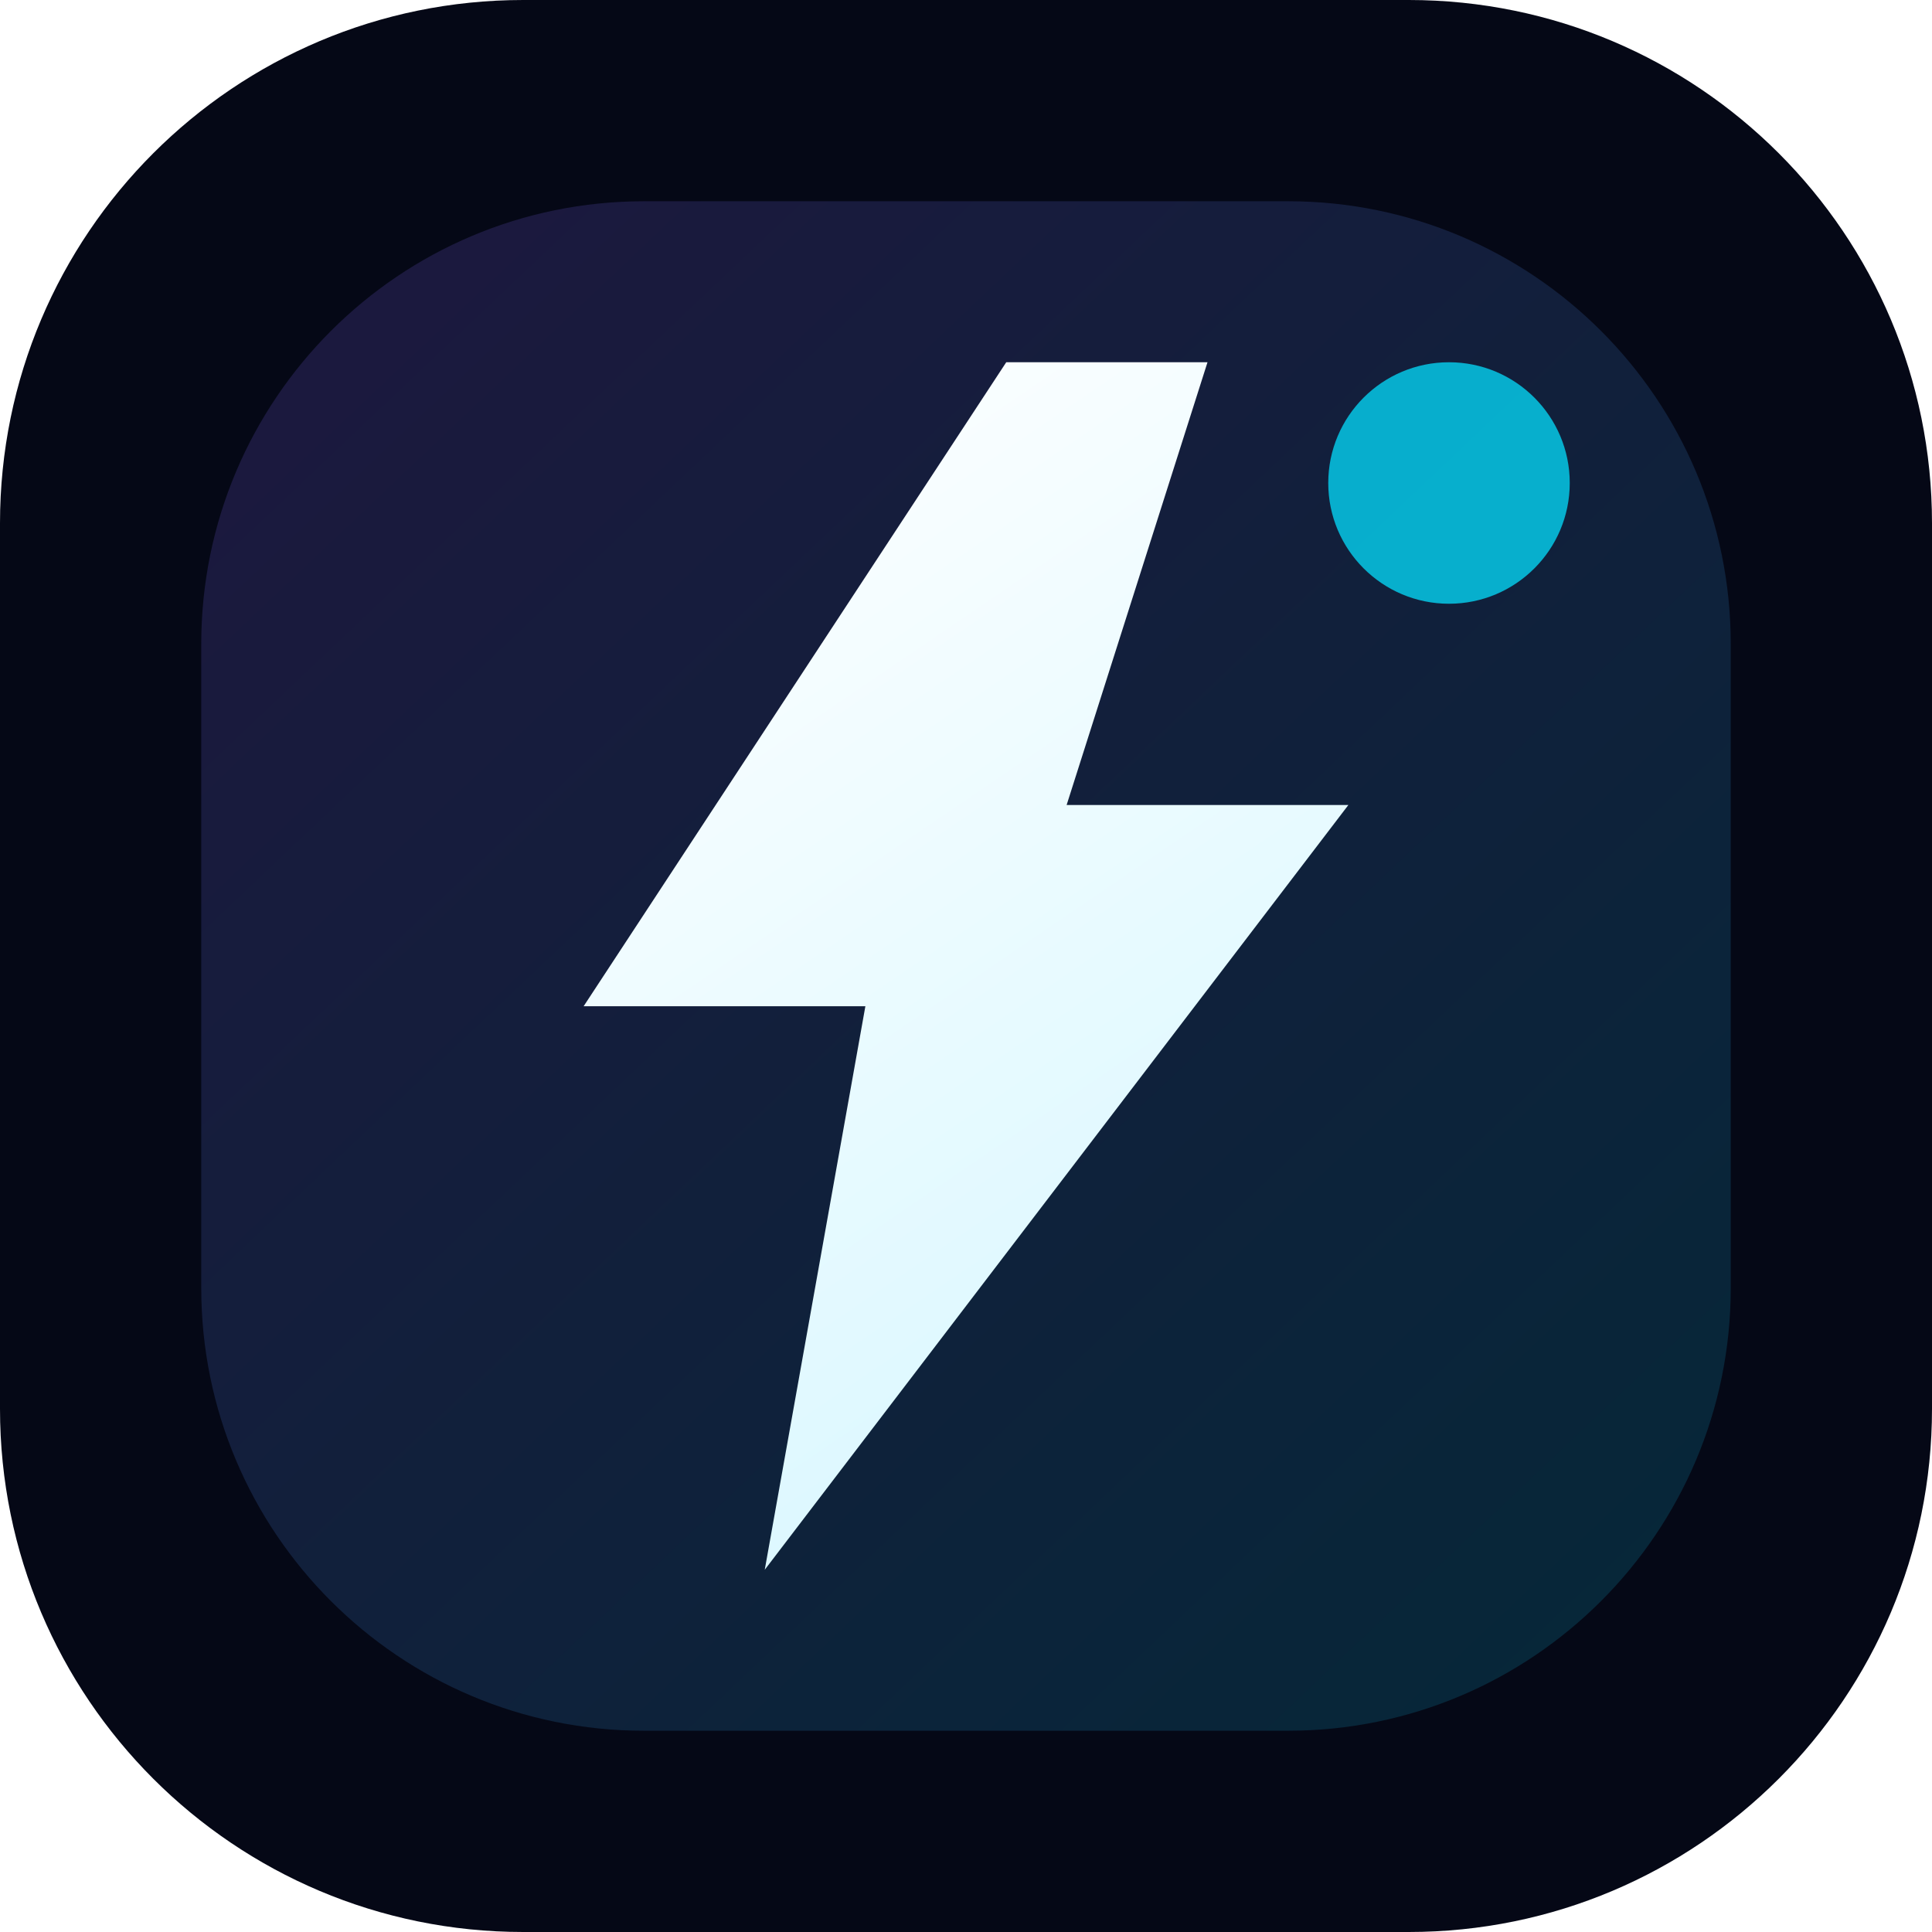
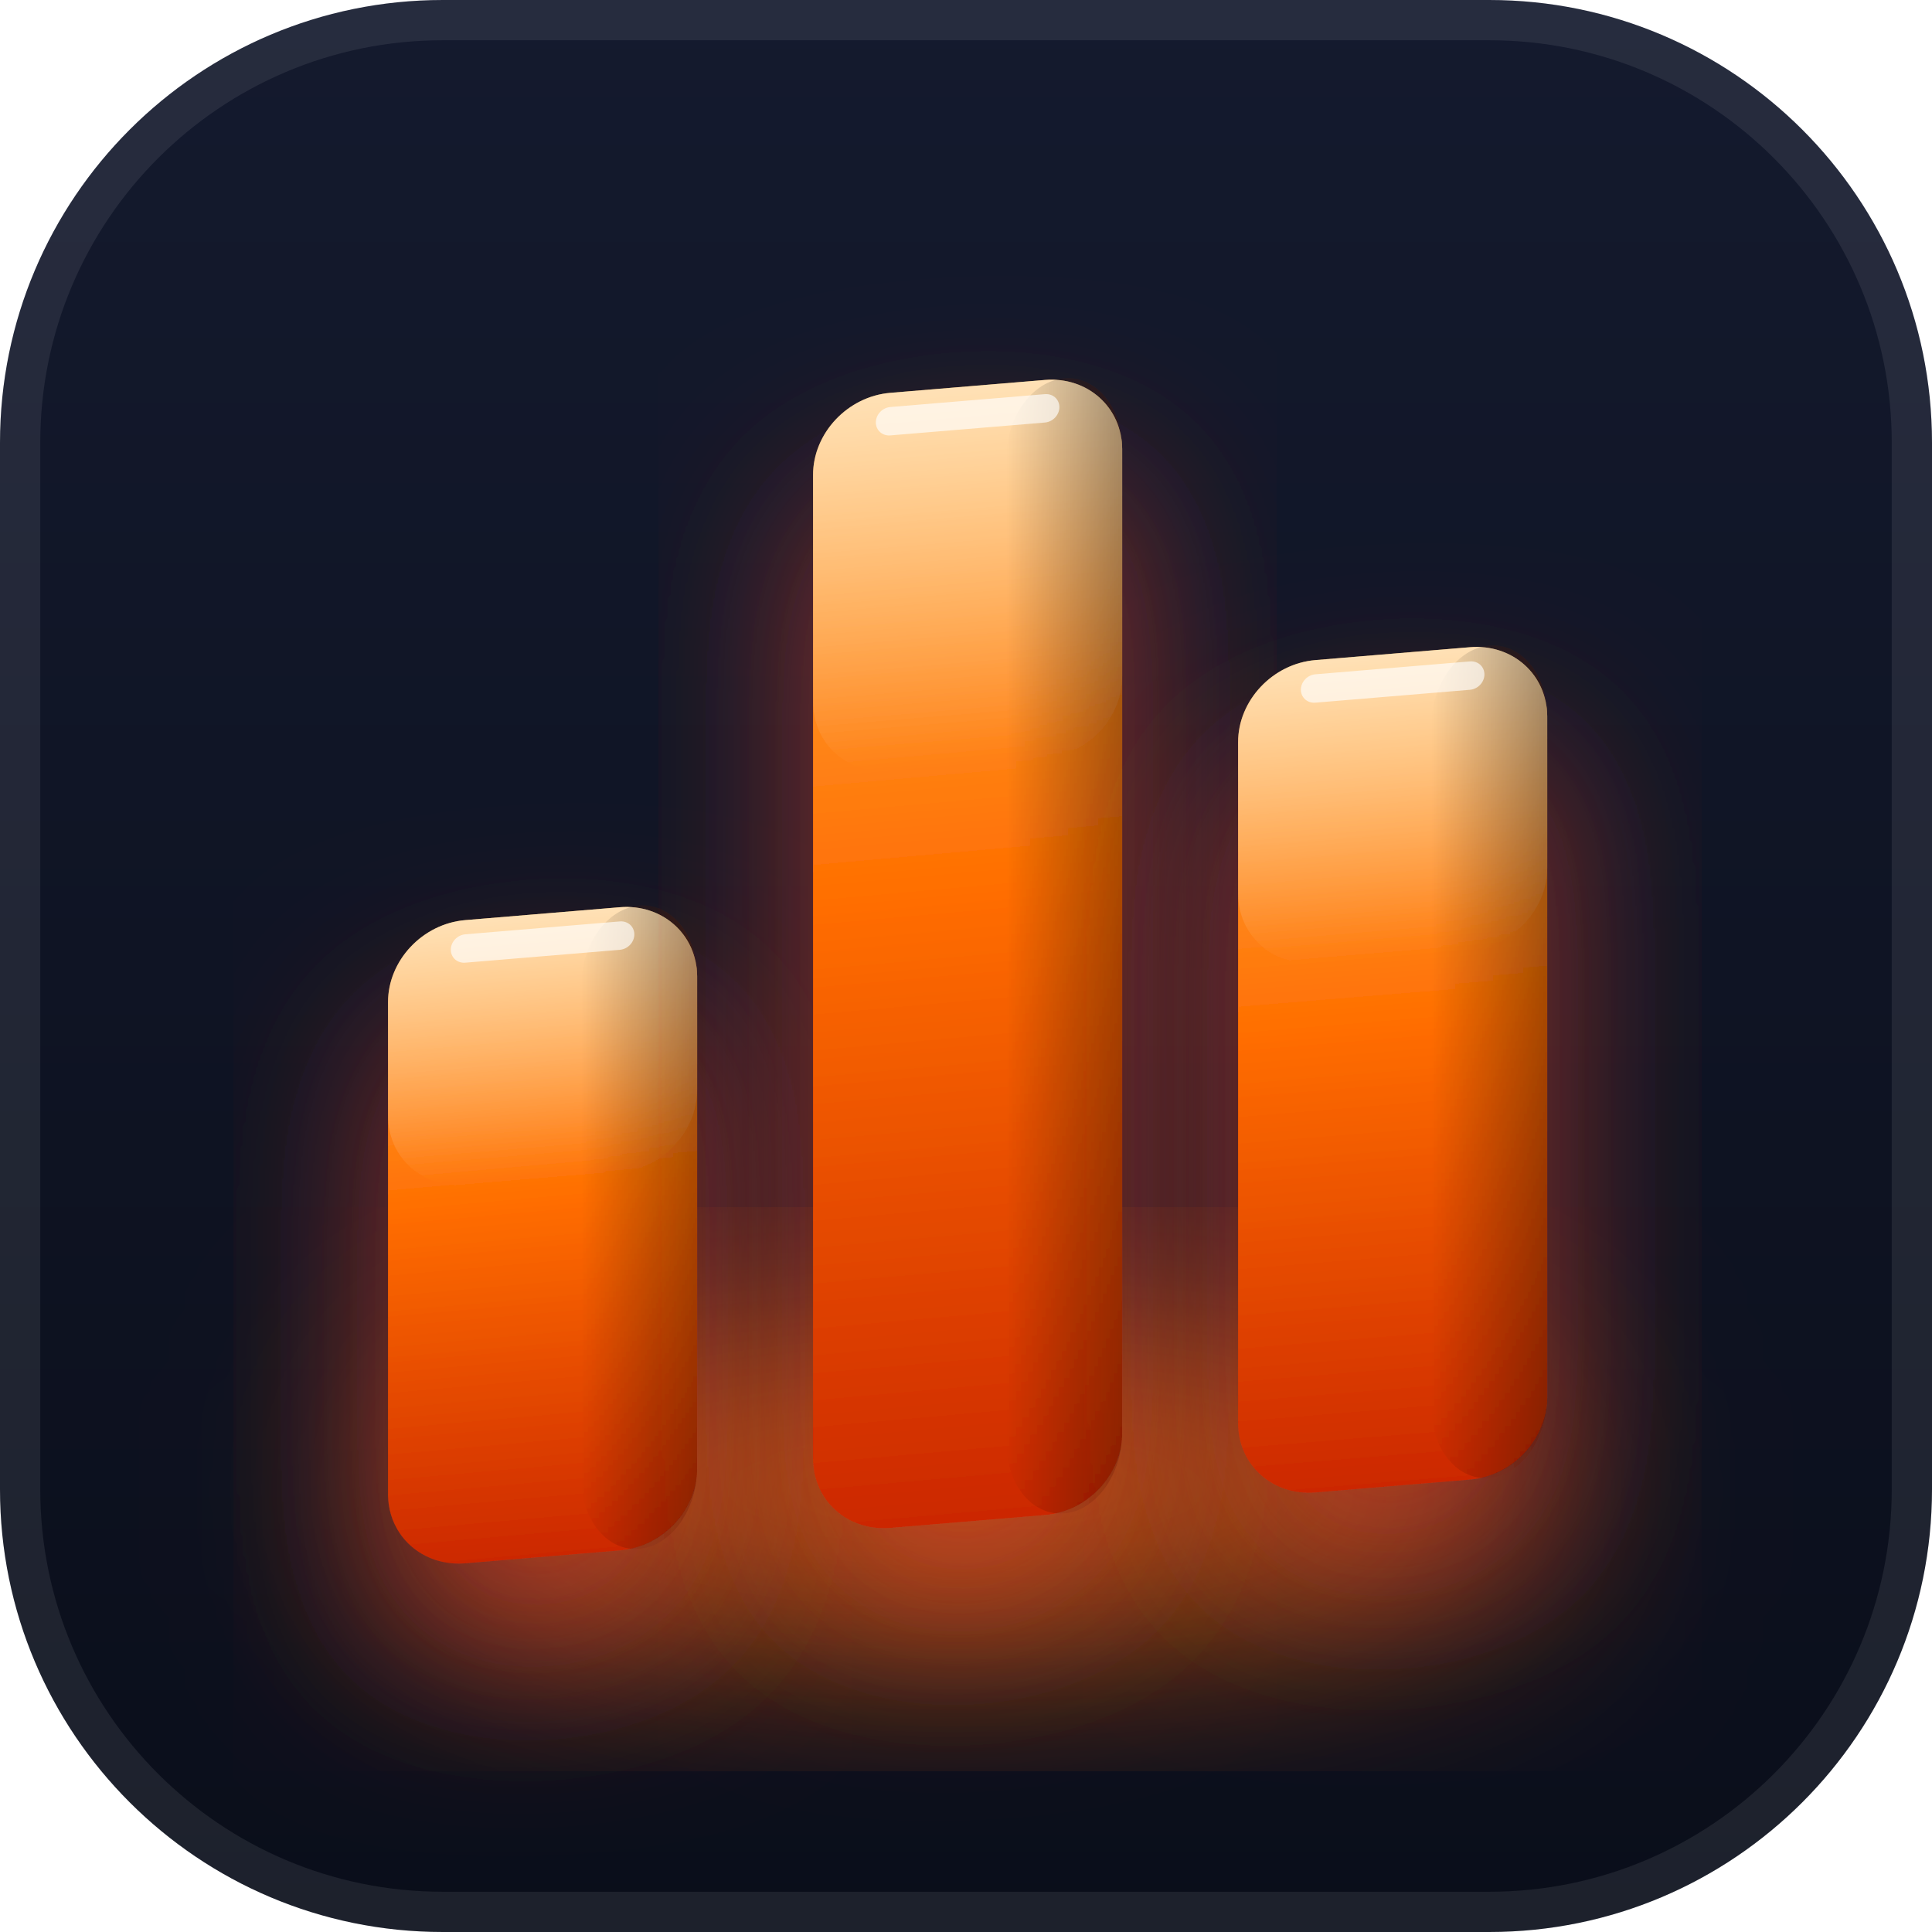
<svg xmlns="http://www.w3.org/2000/svg" viewBox="0 0 96 96">
  <defs>
-     <linearGradient id="panel" x1="12" x2="84" y1="10" y2="86" gradientUnits="userSpaceOnUse">
-       <stop stop-color="#8b5cf6" />
-       <stop offset="1" stop-color="#06b6d4" />
+     <linearGradient id="bg" x1="0" y1="0" x2="0" y2="96" gradientUnits="userSpaceOnUse">
+       <stop offset="0" stop-color="#141a2e" />
+       <stop offset="1" stop-color="#0a0e1a" />
    </linearGradient>
-     <linearGradient id="bolt" x1="30" x2="64" y1="20" y2="70" gradientUnits="userSpaceOnUse">
-       <stop stop-color="#ffffff" />
-       <stop offset="1" stop-color="#d8f7ff" />
+     <linearGradient id="barGrad" x1="0" y1="0" x2="0" y2="1">
+       <stop offset="0%" stop-color="#ffb347" />
+       <stop offset="45%" stop-color="#ff6d00" />
+       <stop offset="100%" stop-color="#cc2800" />
    </linearGradient>
+     <linearGradient id="topHigh" x1="0" y1="0" x2="0" y2="1">
+       <stop offset="0%" stop-color="#ffffff" stop-opacity="0.6" />
+       <stop offset="100%" stop-color="#ffffff" stop-opacity="0" />
+     </linearGradient>
+     <linearGradient id="rightShade" x1="1" y1="0" x2="0" y2="0">
+       <stop offset="0%" stop-color="#000000" stop-opacity="0.35" />
+       <stop offset="100%" stop-color="#000000" stop-opacity="0" />
+     </linearGradient>
+     <filter id="glow" x="-50%" y="-50%" width="200%" height="200%">
+       <feGaussianBlur stdDeviation="6" result="blur" />
+     </filter>
+     <filter id="shadow" x="-50%" y="-50%" width="200%" height="200%">
+       <feDropShadow dx="0" dy="5" stdDeviation="5" flood-color="#ff4d2e" flood-opacity="0.55" />
+     </filter>
  </defs>
-   <rect width="96" height="96" rx="26" fill="#050816" />
-   <rect x="10" y="10" width="76" height="76" rx="22" fill="url(#panel)" opacity=".18" />
-   <path d="M50 18 29 50h14l-5 28 29-38H53l7-22Z" fill="url(#bolt)" />
-   <circle cx="72" cy="24" r="6" fill="#06b6d4" opacity=".95" />
+   <rect width="96" height="96" rx="22" fill="url(#bg)" />
+   <rect x="1" y="1" width="94" height="94" rx="21" fill="none" stroke="rgba(255,255,255,0.08)" stroke-width="2" />
+   <ellipse cx="48" cy="74" rx="28" ry="7" fill="#ff6d00" opacity="0.65" filter="url(#glow)" />
+   <g transform="matrix(0.96, -0.08, 0, 0.94, 2, 8)">
+     <g transform="translate(18, 42)" filter="url(#shadow)">
+       <rect x="0" y="0" width="16" height="34" rx="4" fill="url(#barGrad)" />
+       <rect x="0" y="0" width="16" height="14" rx="4" fill="url(#topHigh)" />
+       <rect x="10" y="0" width="6" height="34" rx="4" fill="url(#rightShade)" />
+       <path d="M4,1.5 L12,1.5" stroke="rgba(255,255,255,0.65)" stroke-width="1.5" stroke-linecap="round" fill="none" />
+     </g>
+     <g transform="translate(40, 16)" filter="url(#shadow)">
+       <rect x="0" y="0" width="16" height="60" rx="4" fill="url(#barGrad)" />
+       <rect x="0" y="0" width="16" height="20" rx="4" fill="url(#topHigh)" />
+       <rect x="10" y="0" width="6" height="60" rx="4" fill="url(#rightShade)" />
+       <path d="M4,1.5 L12,1.5" stroke="rgba(255,255,255,0.65)" stroke-width="1.5" stroke-linecap="round" fill="none" />
+     </g>
+     <g transform="translate(62, 32)" filter="url(#shadow)">
+       <rect x="0" y="0" width="16" height="44" rx="4" fill="url(#barGrad)" />
+       <rect x="0" y="0" width="16" height="16" rx="4" fill="url(#topHigh)" />
+       <rect x="10" y="0" width="6" height="44" rx="4" fill="url(#rightShade)" />
+       <path d="M4,1.5 L12,1.5" stroke="rgba(255,255,255,0.65)" stroke-width="1.5" stroke-linecap="round" fill="none" />
+     </g>
+   </g>
</svg>
